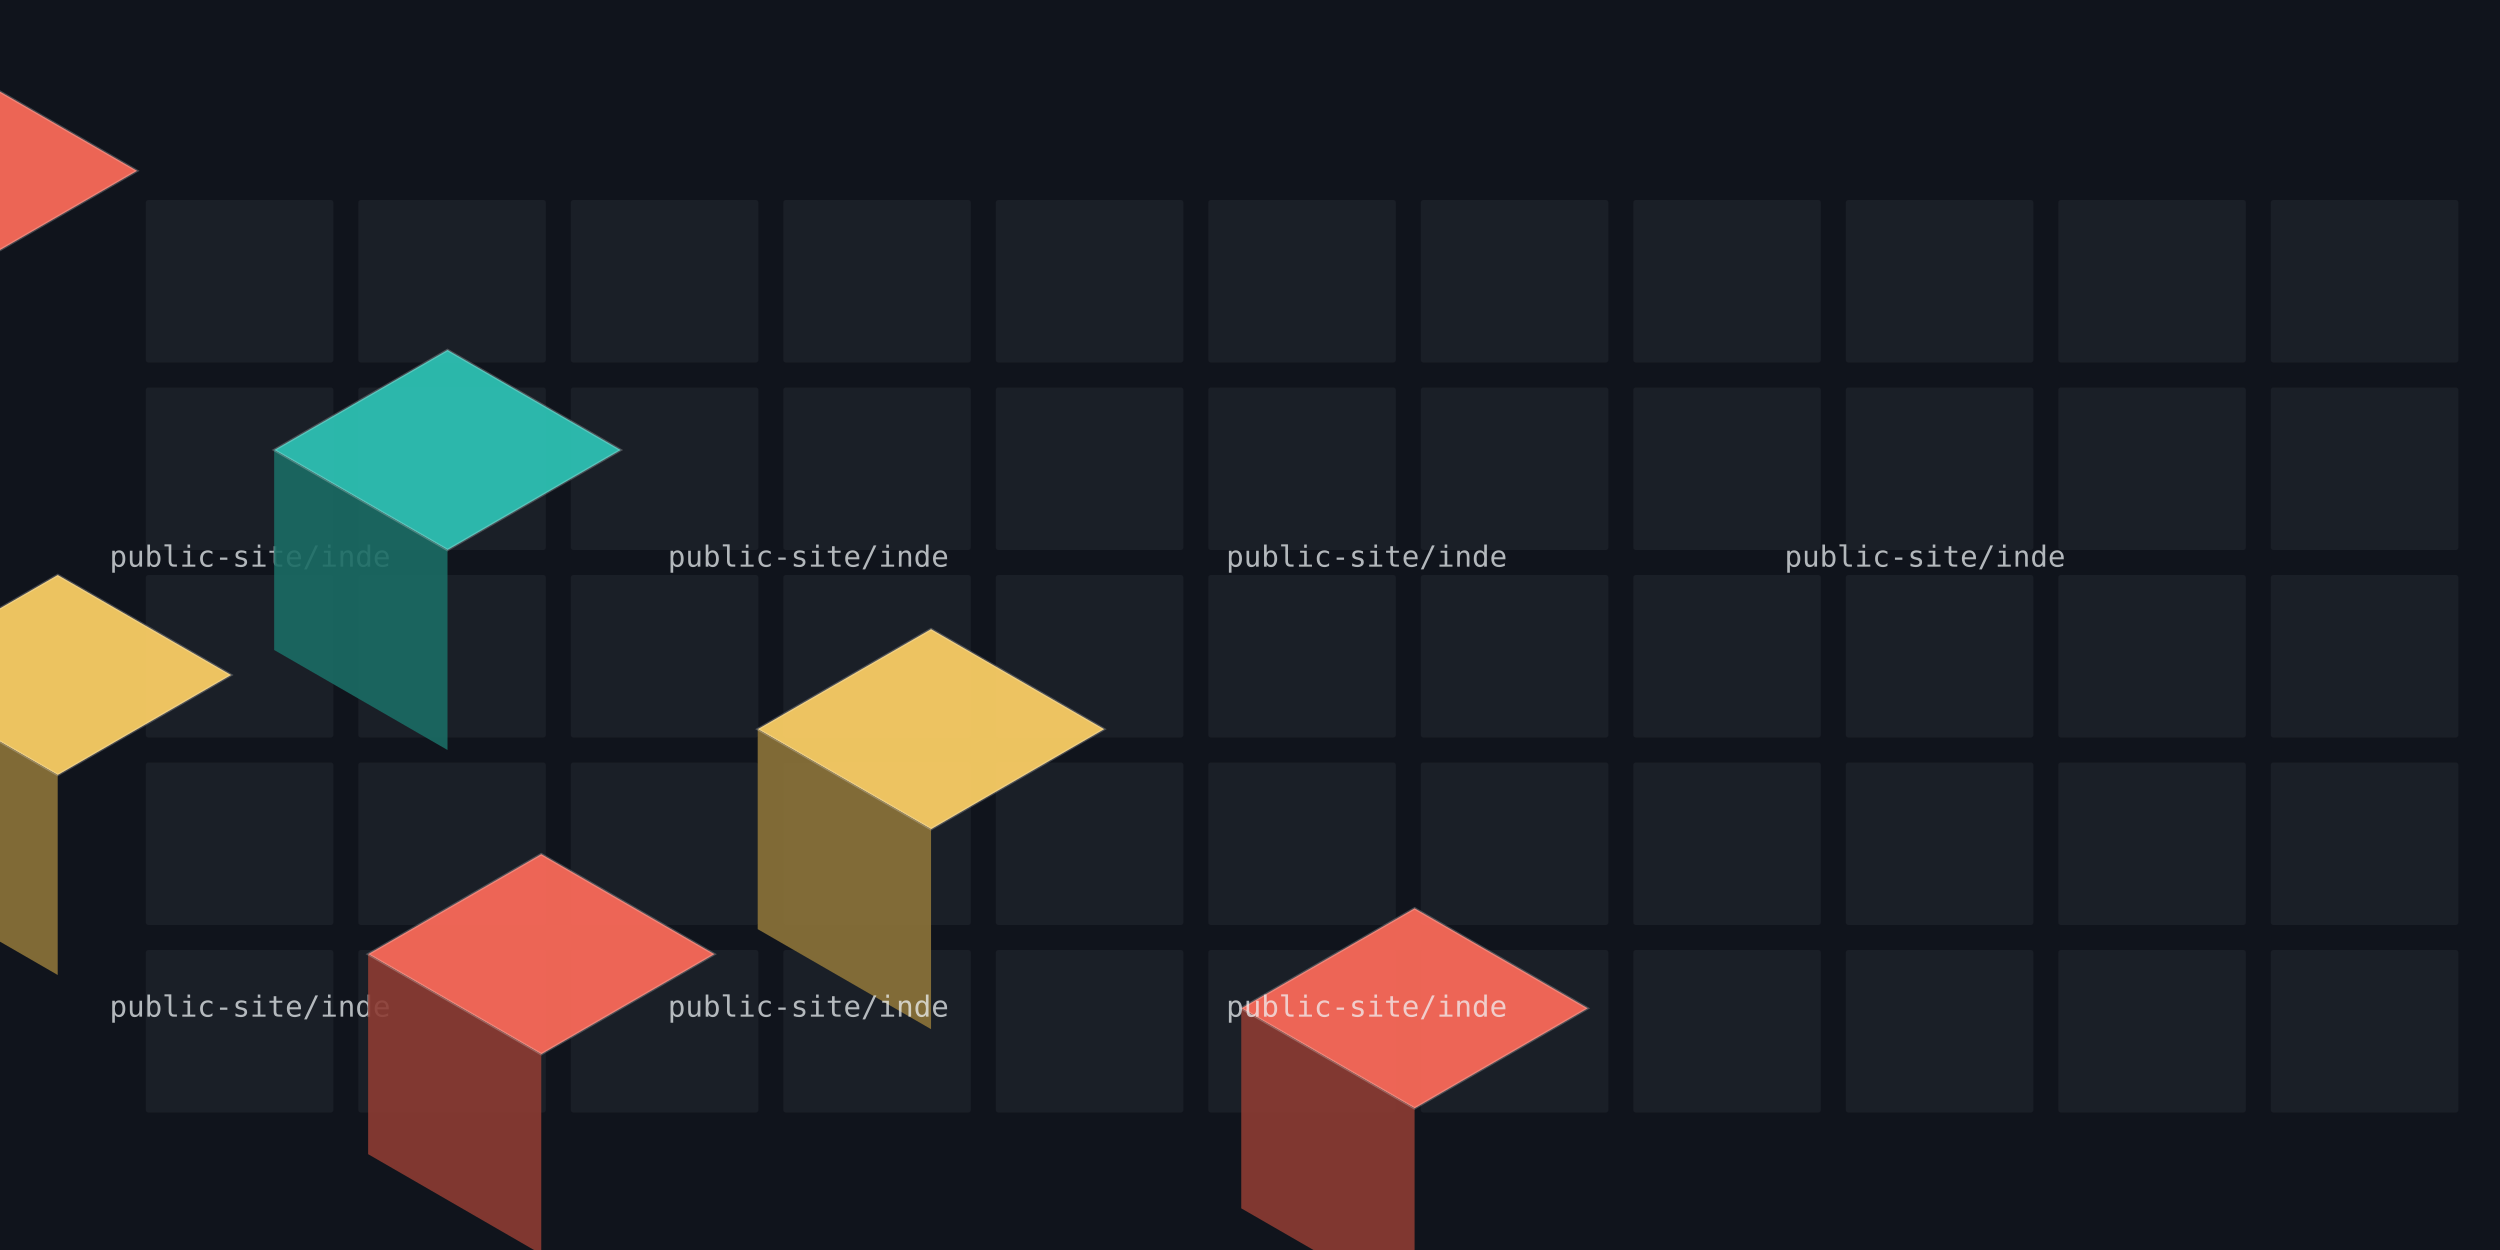
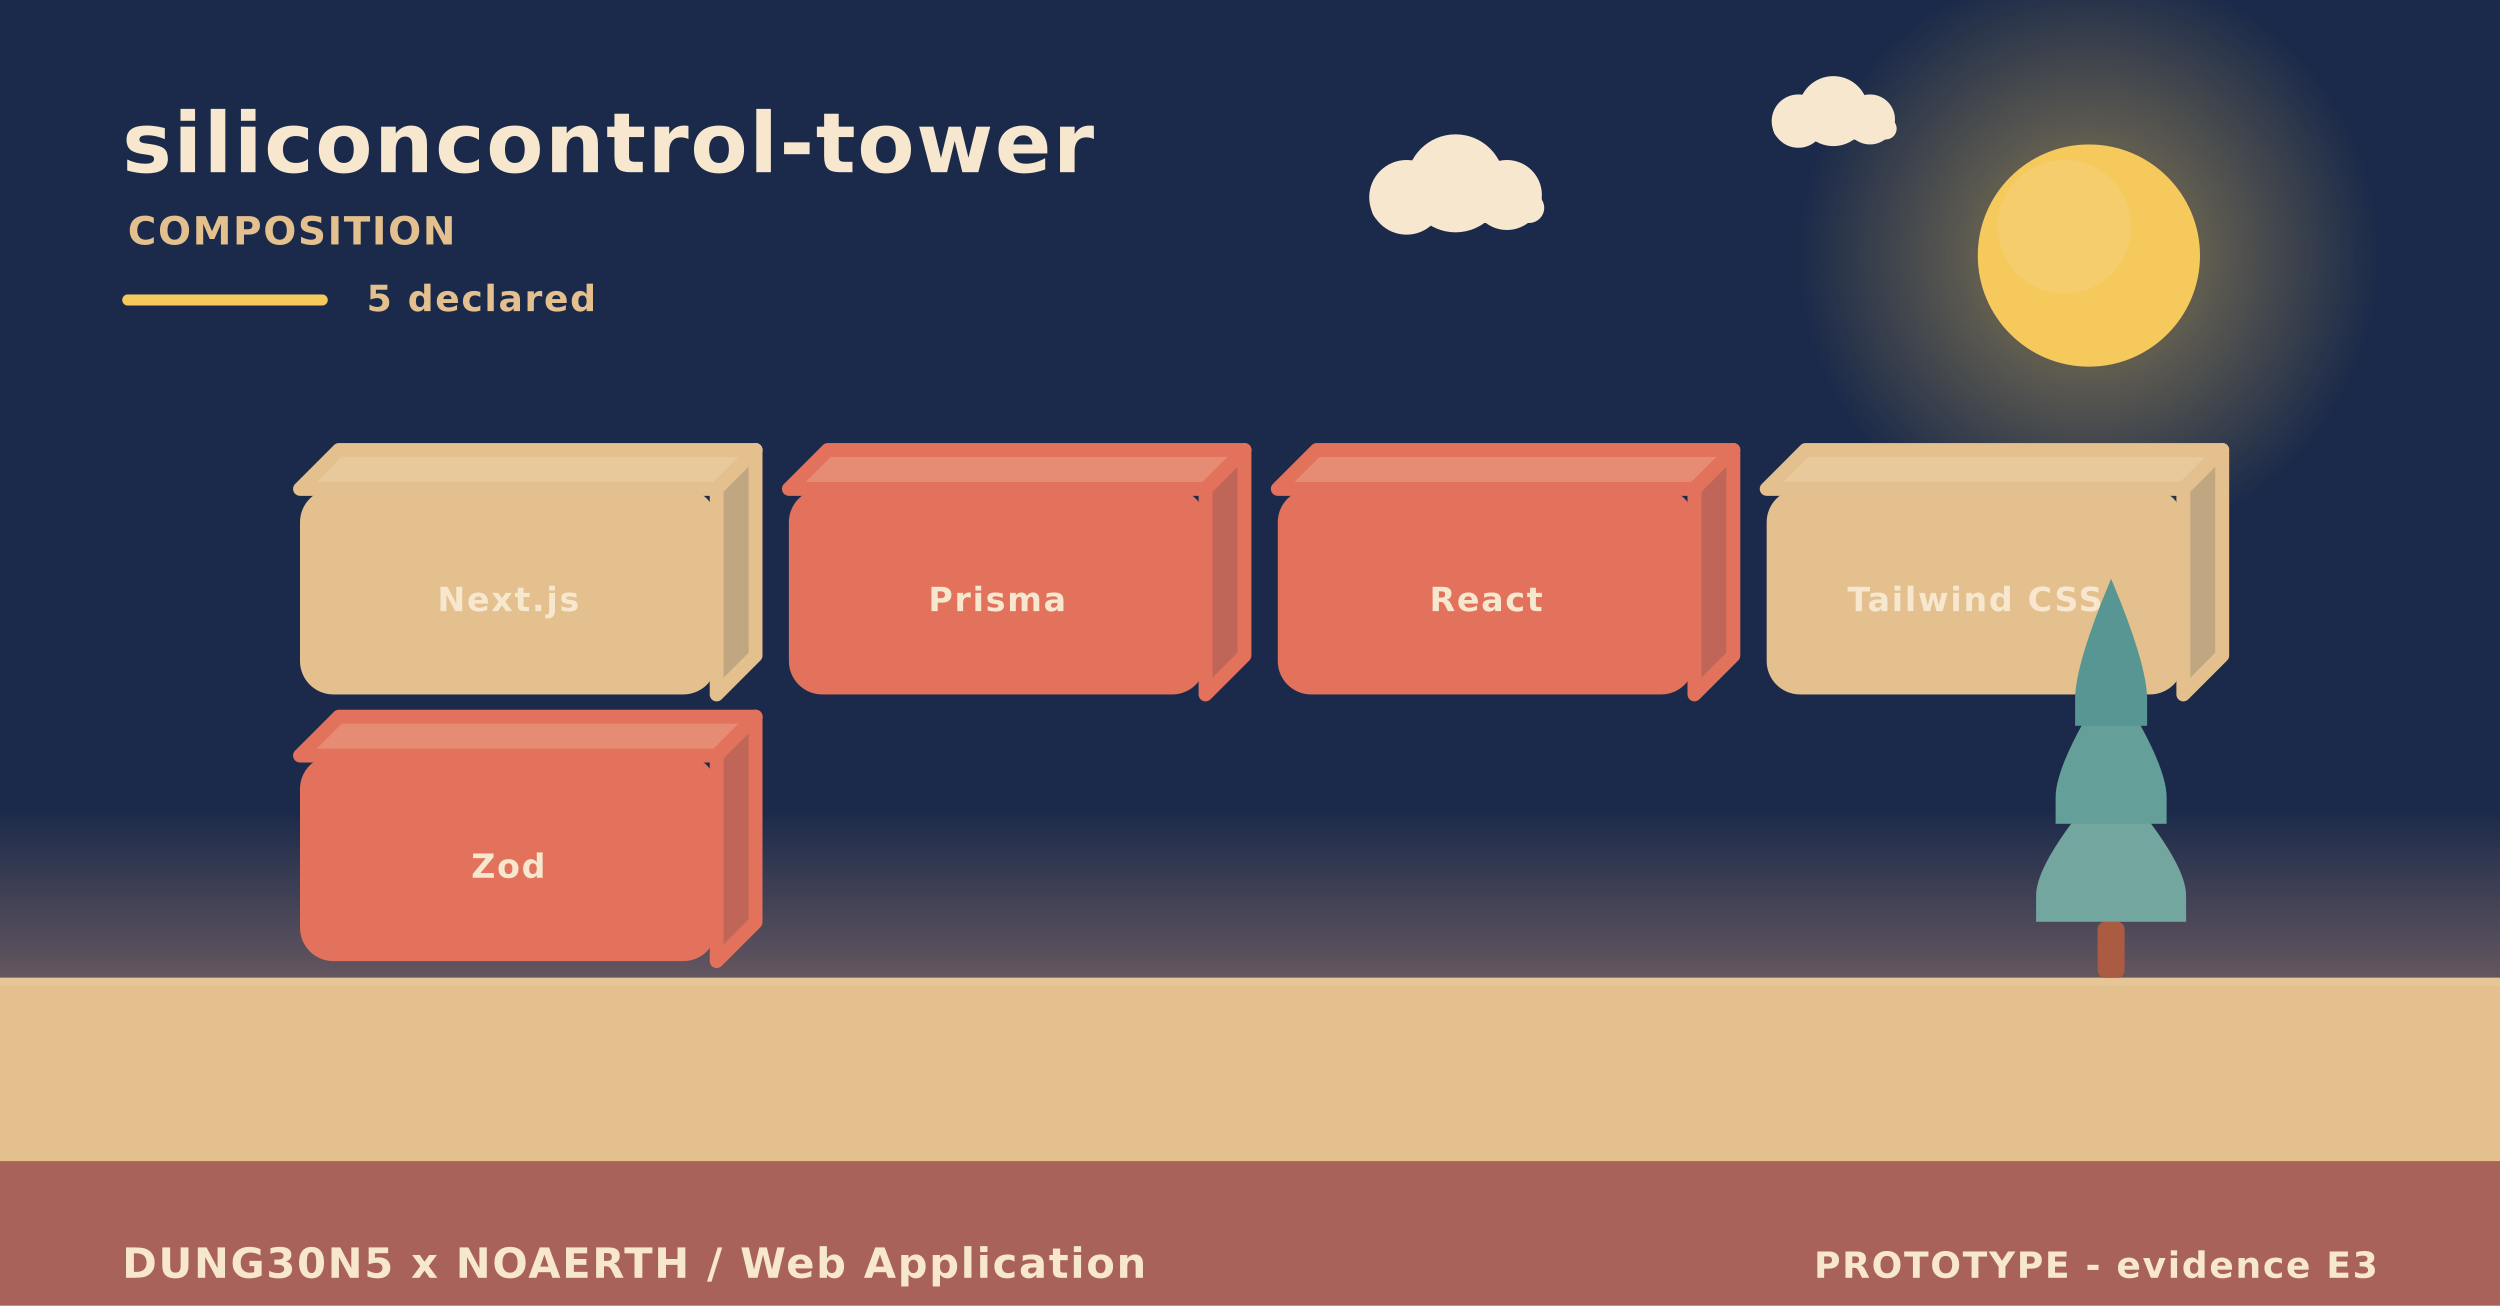
- <svg xmlns="http://www.w3.org/2000/svg" viewBox="0 0 1200 600" width="1200" height="600" role="img" aria-label="siliconcontrol-tower component map">
-   <rect width="1200" height="600" fill="#10141c" />
-   <defs>
-     <linearGradient id="gc" x1="0" y1="0" x2="1" y2="1">
-       <stop offset="0%" stop-color="#ff6b5a" />
-       <stop offset="100%" stop-color="#2ec4b6" />
-     </linearGradient>
-   </defs>
-   <rect x="70.00" y="96.00" width="90.00" height="78.00" rx="1.20" fill="#f2f5f9" opacity="0.05" />
-   <rect x="172.00" y="96.00" width="90.00" height="78.00" rx="1.20" fill="#f2f5f9" opacity="0.05" />
-   <rect x="274.00" y="96.00" width="90.00" height="78.00" rx="1.20" fill="#f2f5f9" opacity="0.05" />
-   <rect x="376.00" y="96.00" width="90.00" height="78.00" rx="1.20" fill="#f2f5f9" opacity="0.05" />
-   <rect x="478.00" y="96.00" width="90.00" height="78.00" rx="1.20" fill="#f2f5f9" opacity="0.05" />
-   <rect x="580.00" y="96.00" width="90.00" height="78.00" rx="1.20" fill="#f2f5f9" opacity="0.05" />
-   <rect x="682.00" y="96.00" width="90.00" height="78.00" rx="1.20" fill="#f2f5f9" opacity="0.05" />
-   <rect x="784.00" y="96.00" width="90.00" height="78.00" rx="1.20" fill="#f2f5f9" opacity="0.05" />
-   <rect x="886.00" y="96.00" width="90.00" height="78.00" rx="1.20" fill="#f2f5f9" opacity="0.05" />
-   <rect x="988.00" y="96.00" width="90.00" height="78.00" rx="1.20" fill="#f2f5f9" opacity="0.05" />
-   <rect x="1090.00" y="96.00" width="90.00" height="78.00" rx="1.20" fill="#f2f5f9" opacity="0.05" />
-   <rect x="70.00" y="186.00" width="90.00" height="78.00" rx="1.20" fill="#f2f5f9" opacity="0.05" />
-   <rect x="172.00" y="186.00" width="90.00" height="78.00" rx="1.20" fill="#f2f5f9" opacity="0.05" />
-   <rect x="274.00" y="186.00" width="90.00" height="78.00" rx="1.20" fill="#f2f5f9" opacity="0.05" />
-   <rect x="376.00" y="186.00" width="90.00" height="78.00" rx="1.20" fill="#f2f5f9" opacity="0.05" />
-   <rect x="478.00" y="186.00" width="90.00" height="78.00" rx="1.20" fill="#f2f5f9" opacity="0.05" />
-   <rect x="580.00" y="186.00" width="90.00" height="78.00" rx="1.20" fill="#f2f5f9" opacity="0.05" />
-   <rect x="682.00" y="186.00" width="90.00" height="78.00" rx="1.20" fill="#f2f5f9" opacity="0.05" />
-   <rect x="784.00" y="186.00" width="90.00" height="78.00" rx="1.20" fill="#f2f5f9" opacity="0.05" />
-   <rect x="886.00" y="186.00" width="90.00" height="78.00" rx="1.20" fill="#f2f5f9" opacity="0.05" />
-   <rect x="988.00" y="186.00" width="90.00" height="78.00" rx="1.20" fill="#f2f5f9" opacity="0.05" />
-   <rect x="1090.00" y="186.00" width="90.00" height="78.00" rx="1.20" fill="#f2f5f9" opacity="0.05" />
-   <rect x="70.00" y="276.00" width="90.00" height="78.00" rx="1.20" fill="#f2f5f9" opacity="0.05" />
-   <rect x="172.00" y="276.00" width="90.00" height="78.00" rx="1.20" fill="#f2f5f9" opacity="0.05" />
-   <rect x="274.00" y="276.00" width="90.00" height="78.00" rx="1.20" fill="#f2f5f9" opacity="0.05" />
-   <rect x="376.00" y="276.00" width="90.00" height="78.00" rx="1.20" fill="#f2f5f9" opacity="0.05" />
-   <rect x="478.00" y="276.00" width="90.00" height="78.00" rx="1.20" fill="#f2f5f9" opacity="0.05" />
-   <rect x="580.00" y="276.00" width="90.00" height="78.00" rx="1.20" fill="#f2f5f9" opacity="0.05" />
-   <rect x="682.00" y="276.00" width="90.00" height="78.00" rx="1.20" fill="#f2f5f9" opacity="0.05" />
-   <rect x="784.00" y="276.00" width="90.00" height="78.00" rx="1.20" fill="#f2f5f9" opacity="0.05" />
-   <rect x="886.00" y="276.00" width="90.00" height="78.00" rx="1.20" fill="#f2f5f9" opacity="0.05" />
-   <rect x="988.00" y="276.00" width="90.00" height="78.00" rx="1.20" fill="#f2f5f9" opacity="0.05" />
-   <rect x="1090.00" y="276.00" width="90.00" height="78.00" rx="1.20" fill="#f2f5f9" opacity="0.05" />
-   <rect x="70.00" y="366.00" width="90.00" height="78.00" rx="1.20" fill="#f2f5f9" opacity="0.05" />
-   <rect x="172.00" y="366.00" width="90.00" height="78.00" rx="1.20" fill="#f2f5f9" opacity="0.05" />
-   <rect x="274.00" y="366.00" width="90.00" height="78.00" rx="1.20" fill="#f2f5f9" opacity="0.05" />
-   <rect x="376.00" y="366.00" width="90.00" height="78.00" rx="1.20" fill="#f2f5f9" opacity="0.05" />
-   <rect x="478.00" y="366.00" width="90.00" height="78.00" rx="1.20" fill="#f2f5f9" opacity="0.05" />
-   <rect x="580.00" y="366.00" width="90.00" height="78.00" rx="1.20" fill="#f2f5f9" opacity="0.05" />
-   <rect x="682.00" y="366.00" width="90.00" height="78.00" rx="1.20" fill="#f2f5f9" opacity="0.05" />
-   <rect x="784.00" y="366.00" width="90.00" height="78.00" rx="1.20" fill="#f2f5f9" opacity="0.05" />
-   <rect x="886.00" y="366.00" width="90.00" height="78.00" rx="1.20" fill="#f2f5f9" opacity="0.05" />
-   <rect x="988.00" y="366.00" width="90.00" height="78.00" rx="1.20" fill="#f2f5f9" opacity="0.05" />
-   <rect x="1090.00" y="366.00" width="90.00" height="78.00" rx="1.20" fill="#f2f5f9" opacity="0.05" />
-   <rect x="70.00" y="456.00" width="90.00" height="78.00" rx="1.20" fill="#f2f5f9" opacity="0.05" />
-   <rect x="172.00" y="456.00" width="90.00" height="78.00" rx="1.20" fill="#f2f5f9" opacity="0.05" />
-   <rect x="274.00" y="456.00" width="90.00" height="78.00" rx="1.20" fill="#f2f5f9" opacity="0.05" />
-   <rect x="376.00" y="456.00" width="90.00" height="78.00" rx="1.20" fill="#f2f5f9" opacity="0.05" />
-   <rect x="478.00" y="456.00" width="90.00" height="78.00" rx="1.20" fill="#f2f5f9" opacity="0.05" />
-   <rect x="580.00" y="456.00" width="90.00" height="78.00" rx="1.20" fill="#f2f5f9" opacity="0.05" />
-   <rect x="682.00" y="456.00" width="90.00" height="78.00" rx="1.20" fill="#f2f5f9" opacity="0.05" />
-   <rect x="784.00" y="456.00" width="90.00" height="78.00" rx="1.20" fill="#f2f5f9" opacity="0.05" />
-   <rect x="886.00" y="456.00" width="90.00" height="78.00" rx="1.20" fill="#f2f5f9" opacity="0.05" />
-   <rect x="988.00" y="456.00" width="90.00" height="78.00" rx="1.20" fill="#f2f5f9" opacity="0.05" />
-   <rect x="1090.00" y="456.00" width="90.00" height="78.00" rx="1.20" fill="#f2f5f9" opacity="0.05" />
-   <g transform="rotate(0 120 140)">
-     <polygon points="-17.3,34.0 65.8,82.0 -17.3,130.0 -100.5,82.0" fill="#ff6b5a" opacity="0.92" />
-     <polygon points="-100.5,82.0 -17.3,130.0 -17.3,226.0 -100.5,178.0" fill="#8c3b32" opacity="0.9" />
-     <polygon points="-17.3,34.0 65.8,82.0 -17.3,130.0 -100.5,82.0" fill="none" stroke="rgba(255,255,255,0.220)" stroke-width="1.2" />
+ <svg xmlns="http://www.w3.org/2000/svg" width="900" height="470" viewBox="0 0 900 470" role="img" aria-label="siliconcontrol-tower - how it is composed">
+   <linearGradient id="skyc" x1="0" y1="0" x2="0" y2="1">
+     <stop offset="0" stop-color="#1b2a4a" />
+     <stop offset="0.62" stop-color="#1b2a4a" />
+     <stop offset="1" stop-color="#f3ad8a" />
+   </linearGradient>
+   <rect width="900" height="470" fill="url(#skyc)" />
+   <radialGradient id="sunc">
+     <stop offset="0.35" stop-color="#f5c95c" stop-opacity="0.34" />
+     <stop offset="1" stop-color="#f5c95c" stop-opacity="0" />
+   </radialGradient>
+   <circle cx="752" cy="92" r="104" fill="url(#sunc)" />
+   <circle cx="752" cy="92" r="40" fill="#f5c95c" />
+   <circle cx="743.2" cy="81.6" r="24" fill="#f5d27e" opacity="0.5" />
+   <g>
+     <circle cx="524" cy="66" r="17.64" fill="#f6e7ce" />
+     <circle cx="506.36" cy="71.04" r="13.44" fill="#f6e7ce" />
+     <circle cx="542.48" cy="70.2" r="12.6" fill="#f6e7ce" />
+     <rect x="493.76" y="69.36" width="62.16" height="10.92" rx="5.46" fill="#f6e7ce" />
  </g>
-   <text x="120" y="272" font-family="ui-monospace,Menlo,monospace" font-size="14" fill="rgba(242,245,249,0.720)" text-anchor="middle">public-site/inde</text>
-   <g transform="rotate(0 388 140)">
-     <polygon points="214.8,168.0 297.9,216.0 214.8,264.0 131.6,216.0" fill="#2ec4b6" opacity="0.92" />
-     <polygon points="131.6,216.0 214.8,264.0 214.8,360.0 131.6,312.0" fill="#196c64" opacity="0.9" />
-     <polygon points="214.8,168.0 297.9,216.0 214.8,264.0 131.6,216.0" fill="none" stroke="rgba(255,255,255,0.220)" stroke-width="1.2" />
+   <g>
+     <circle cx="660" cy="40" r="12.6" fill="#f6e7ce" />
+     <circle cx="647.4" cy="43.6" r="9.6" fill="#f6e7ce" />
+     <circle cx="673.2" cy="43" r="9" fill="#f6e7ce" />
+     <rect x="638.4" y="42.4" width="44.4" height="7.8" rx="3.9" fill="#f6e7ce" />
  </g>
-   <text x="388" y="272" font-family="ui-monospace,Menlo,monospace" font-size="14" fill="rgba(242,245,249,0.720)" text-anchor="middle">public-site/inde</text>
-   <g transform="rotate(0 656 140)">
-     <polygon points="446.9,302.0 530.0,350.0 446.9,398.0 363.7,350.0" fill="#ffd166" opacity="0.92" />
-     <polygon points="363.7,350.0 446.9,398.0 446.9,494.0 363.7,446.0" fill="#8c7338" opacity="0.9" />
-     <polygon points="446.9,302.0 530.0,350.0 446.9,398.0 363.7,350.0" fill="none" stroke="rgba(255,255,255,0.220)" stroke-width="1.2" />
-   </g>
-   <text x="656" y="272" font-family="ui-monospace,Menlo,monospace" font-size="14" fill="rgba(242,245,249,0.720)" text-anchor="middle">public-site/inde</text>
-   <g transform="rotate(0 924 140)">
-     <polygon points="679.0,436.0 762.1,484.0 679.0,532.0 595.8,484.0" fill="#ff6b5a" opacity="0.92" />
-     <polygon points="595.8,484.0 679.0,532.0 679.0,628.0 595.8,580.0" fill="#8c3b32" opacity="0.9" />
-     <polygon points="679.0,436.0 762.1,484.0 679.0,532.0 595.8,484.0" fill="none" stroke="rgba(255,255,255,0.220)" stroke-width="1.2" />
-   </g>
-   <text x="924" y="272" font-family="ui-monospace,Menlo,monospace" font-size="14" fill="rgba(242,245,249,0.720)" text-anchor="middle">public-site/inde</text>
-   <g transform="rotate(0 120 356)">
-     <polygon points="-204.4,142.0 -121.2,190.0 -204.4,238.0 -287.5,190.0" fill="#2ec4b6" opacity="0.92" />
-     <polygon points="-287.5,190.0 -204.4,238.0 -204.4,334.0 -287.5,286.0" fill="#196c64" opacity="0.9" />
-     <polygon points="-204.4,142.0 -121.2,190.0 -204.4,238.0 -287.5,190.0" fill="none" stroke="rgba(255,255,255,0.220)" stroke-width="1.2" />
-   </g>
-   <text x="120" y="488" font-family="ui-monospace,Menlo,monospace" font-size="14" fill="rgba(242,245,249,0.720)" text-anchor="middle">public-site/inde</text>
-   <g transform="rotate(0 388 356)">
-     <polygon points="27.7,276.0 110.9,324.0 27.7,372.0 -55.4,324.0" fill="#ffd166" opacity="0.92" />
-     <polygon points="-55.4,324.0 27.7,372.0 27.7,468.0 -55.4,420.0" fill="#8c7338" opacity="0.9" />
-     <polygon points="27.7,276.0 110.9,324.0 27.7,372.0 -55.4,324.0" fill="none" stroke="rgba(255,255,255,0.220)" stroke-width="1.2" />
-   </g>
-   <text x="388" y="488" font-family="ui-monospace,Menlo,monospace" font-size="14" fill="rgba(242,245,249,0.720)" text-anchor="middle">public-site/inde</text>
-   <g transform="rotate(0 656 356)">
-     <polygon points="259.8,410.0 342.9,458.0 259.8,506.0 176.7,458.0" fill="#ff6b5a" opacity="0.92" />
-     <polygon points="176.7,458.0 259.8,506.0 259.8,602.0 176.7,554.0" fill="#8c3b32" opacity="0.9" />
-     <polygon points="259.8,410.0 342.9,458.0 259.8,506.0 176.7,458.0" fill="none" stroke="rgba(255,255,255,0.220)" stroke-width="1.2" />
-   </g>
-   <text x="656" y="488" font-family="ui-monospace,Menlo,monospace" font-size="14" fill="rgba(242,245,249,0.720)" text-anchor="middle">public-site/inde</text>
+   <rect x="0" y="352" width="900" height="118" fill="#e3c08d" />
+   <rect x="0" y="352" width="900" height="3" fill="#e6c596" />
+   <text x="44" y="62" font-family="Verdana,DejaVu Sans,sans-serif" font-size="30" font-weight="700" letter-spacing="0.6" fill="#f6e7ce" text-anchor="start">siliconcontrol-tower</text>
+   <text x="46" y="88" font-family="Verdana,DejaVu Sans,sans-serif" font-size="14" font-weight="700" letter-spacing="0.6" fill="#e3c08d" text-anchor="start">COMPOSITION</text>
+   <rect x="44" y="106" width="74" height="4" rx="2" fill="#f5c95c" />
+   <text x="132" y="112" font-family="Verdana,DejaVu Sans,sans-serif" font-size="13" font-weight="700" letter-spacing="0.6" fill="#e3c08d" text-anchor="start">5 declared</text>
+   <path d="M108,176 L258,176 L272,162 L122,162 Z" fill="#e7c99b" stroke="#e3c08d" stroke-width="5" stroke-linejoin="round" />
+   <path d="M258,176 L272,162 L272,236 L258,250 Z" fill="#c1a682" stroke="#e3c08d" stroke-width="5" stroke-linejoin="round" />
+   <rect x="108" y="176" width="150" height="74" rx="12" fill="#e3c08d" />
+   <text x="183" y="220" font-family="Verdana,DejaVu Sans,sans-serif" font-size="12" font-weight="700" letter-spacing="0.6" fill="#f6e7ce" text-anchor="middle">Next.js</text>
+   <path d="M284,176 L434,176 L448,162 L298,162 Z" fill="#e68c74" stroke="#e2725b" stroke-width="5" stroke-linejoin="round" />
+   <path d="M434,176 L448,162 L448,236 L434,250 Z" fill="#c06658" stroke="#e2725b" stroke-width="5" stroke-linejoin="round" />
+   <rect x="284" y="176" width="150" height="74" rx="12" fill="#e2725b" />
+   <text x="359" y="220" font-family="Verdana,DejaVu Sans,sans-serif" font-size="12" font-weight="700" letter-spacing="0.6" fill="#f6e7ce" text-anchor="middle">Prisma</text>
+   <path d="M460,176 L610,176 L624,162 L474,162 Z" fill="#e68c74" stroke="#e2725b" stroke-width="5" stroke-linejoin="round" />
+   <path d="M610,176 L624,162 L624,236 L610,250 Z" fill="#c06658" stroke="#e2725b" stroke-width="5" stroke-linejoin="round" />
+   <rect x="460" y="176" width="150" height="74" rx="12" fill="#e2725b" />
+   <text x="535" y="220" font-family="Verdana,DejaVu Sans,sans-serif" font-size="12" font-weight="700" letter-spacing="0.6" fill="#f6e7ce" text-anchor="middle">React</text>
+   <path d="M636,176 L786,176 L800,162 L650,162 Z" fill="#e7c99b" stroke="#e3c08d" stroke-width="5" stroke-linejoin="round" />
+   <path d="M786,176 L800,162 L800,236 L786,250 Z" fill="#c1a682" stroke="#e3c08d" stroke-width="5" stroke-linejoin="round" />
+   <rect x="636" y="176" width="150" height="74" rx="12" fill="#e3c08d" />
+   <text x="711" y="220" font-family="Verdana,DejaVu Sans,sans-serif" font-size="12" font-weight="700" letter-spacing="0.6" fill="#f6e7ce" text-anchor="middle">Tailwind CSS</text>
+   <path d="M108,272 L258,272 L272,258 L122,258 Z" fill="#e68c74" stroke="#e2725b" stroke-width="5" stroke-linejoin="round" />
+   <path d="M258,272 L272,258 L272,332 L258,346 Z" fill="#c06658" stroke="#e2725b" stroke-width="5" stroke-linejoin="round" />
+   <rect x="108" y="272" width="150" height="74" rx="12" fill="#e2725b" />
+   <text x="183" y="316" font-family="Verdana,DejaVu Sans,sans-serif" font-size="12" font-weight="700" letter-spacing="0.6" fill="#f6e7ce" text-anchor="middle">Zod</text>
+   <rect x="755.14" y="331.84" width="9.72" height="20.16" rx="2.7" fill="#ac5b43" />
+   <path d="M760,278.92 Q733,309.61 733,322.31 Q733,331.84 733,331.84 L787,331.84 Q787,331.84 787,322.31 Q787,309.61 760,278.92 Z" fill="#74a6a0" />
+   <path d="M760,243.64 Q740.02,274.33 740.02,287.03 Q740.02,296.56 740.02,296.56 L779.98,296.56 Q779.98,296.56 779.98,287.03 Q779.98,274.33 760,243.64 Z" fill="#649f9a" />
+   <path d="M760,208.36 Q747.04,239.05 747.04,251.75 Q747.04,261.28 747.04,261.28 L772.96,261.28 Q772.96,261.28 772.96,251.75 Q772.96,239.05 760,208.36 Z" fill="#589694" />
+   <rect x="0" y="418" width="900" height="52" rx="0" fill="#a65c56" opacity="0.94" />
+   <text x="44" y="460" font-family="Verdana,DejaVu Sans,sans-serif" font-size="15" font-weight="700" letter-spacing="0.6" fill="#f6e7ce" text-anchor="start">DUNG30N5 x NOAERTH  /  Web Application</text>
+   <text x="856" y="460" font-family="Verdana,DejaVu Sans,sans-serif" font-size="13" font-weight="700" letter-spacing="0.6" fill="#f6e7ce" text-anchor="end">PROTOTYPE  -  evidence E3</text>
</svg>
